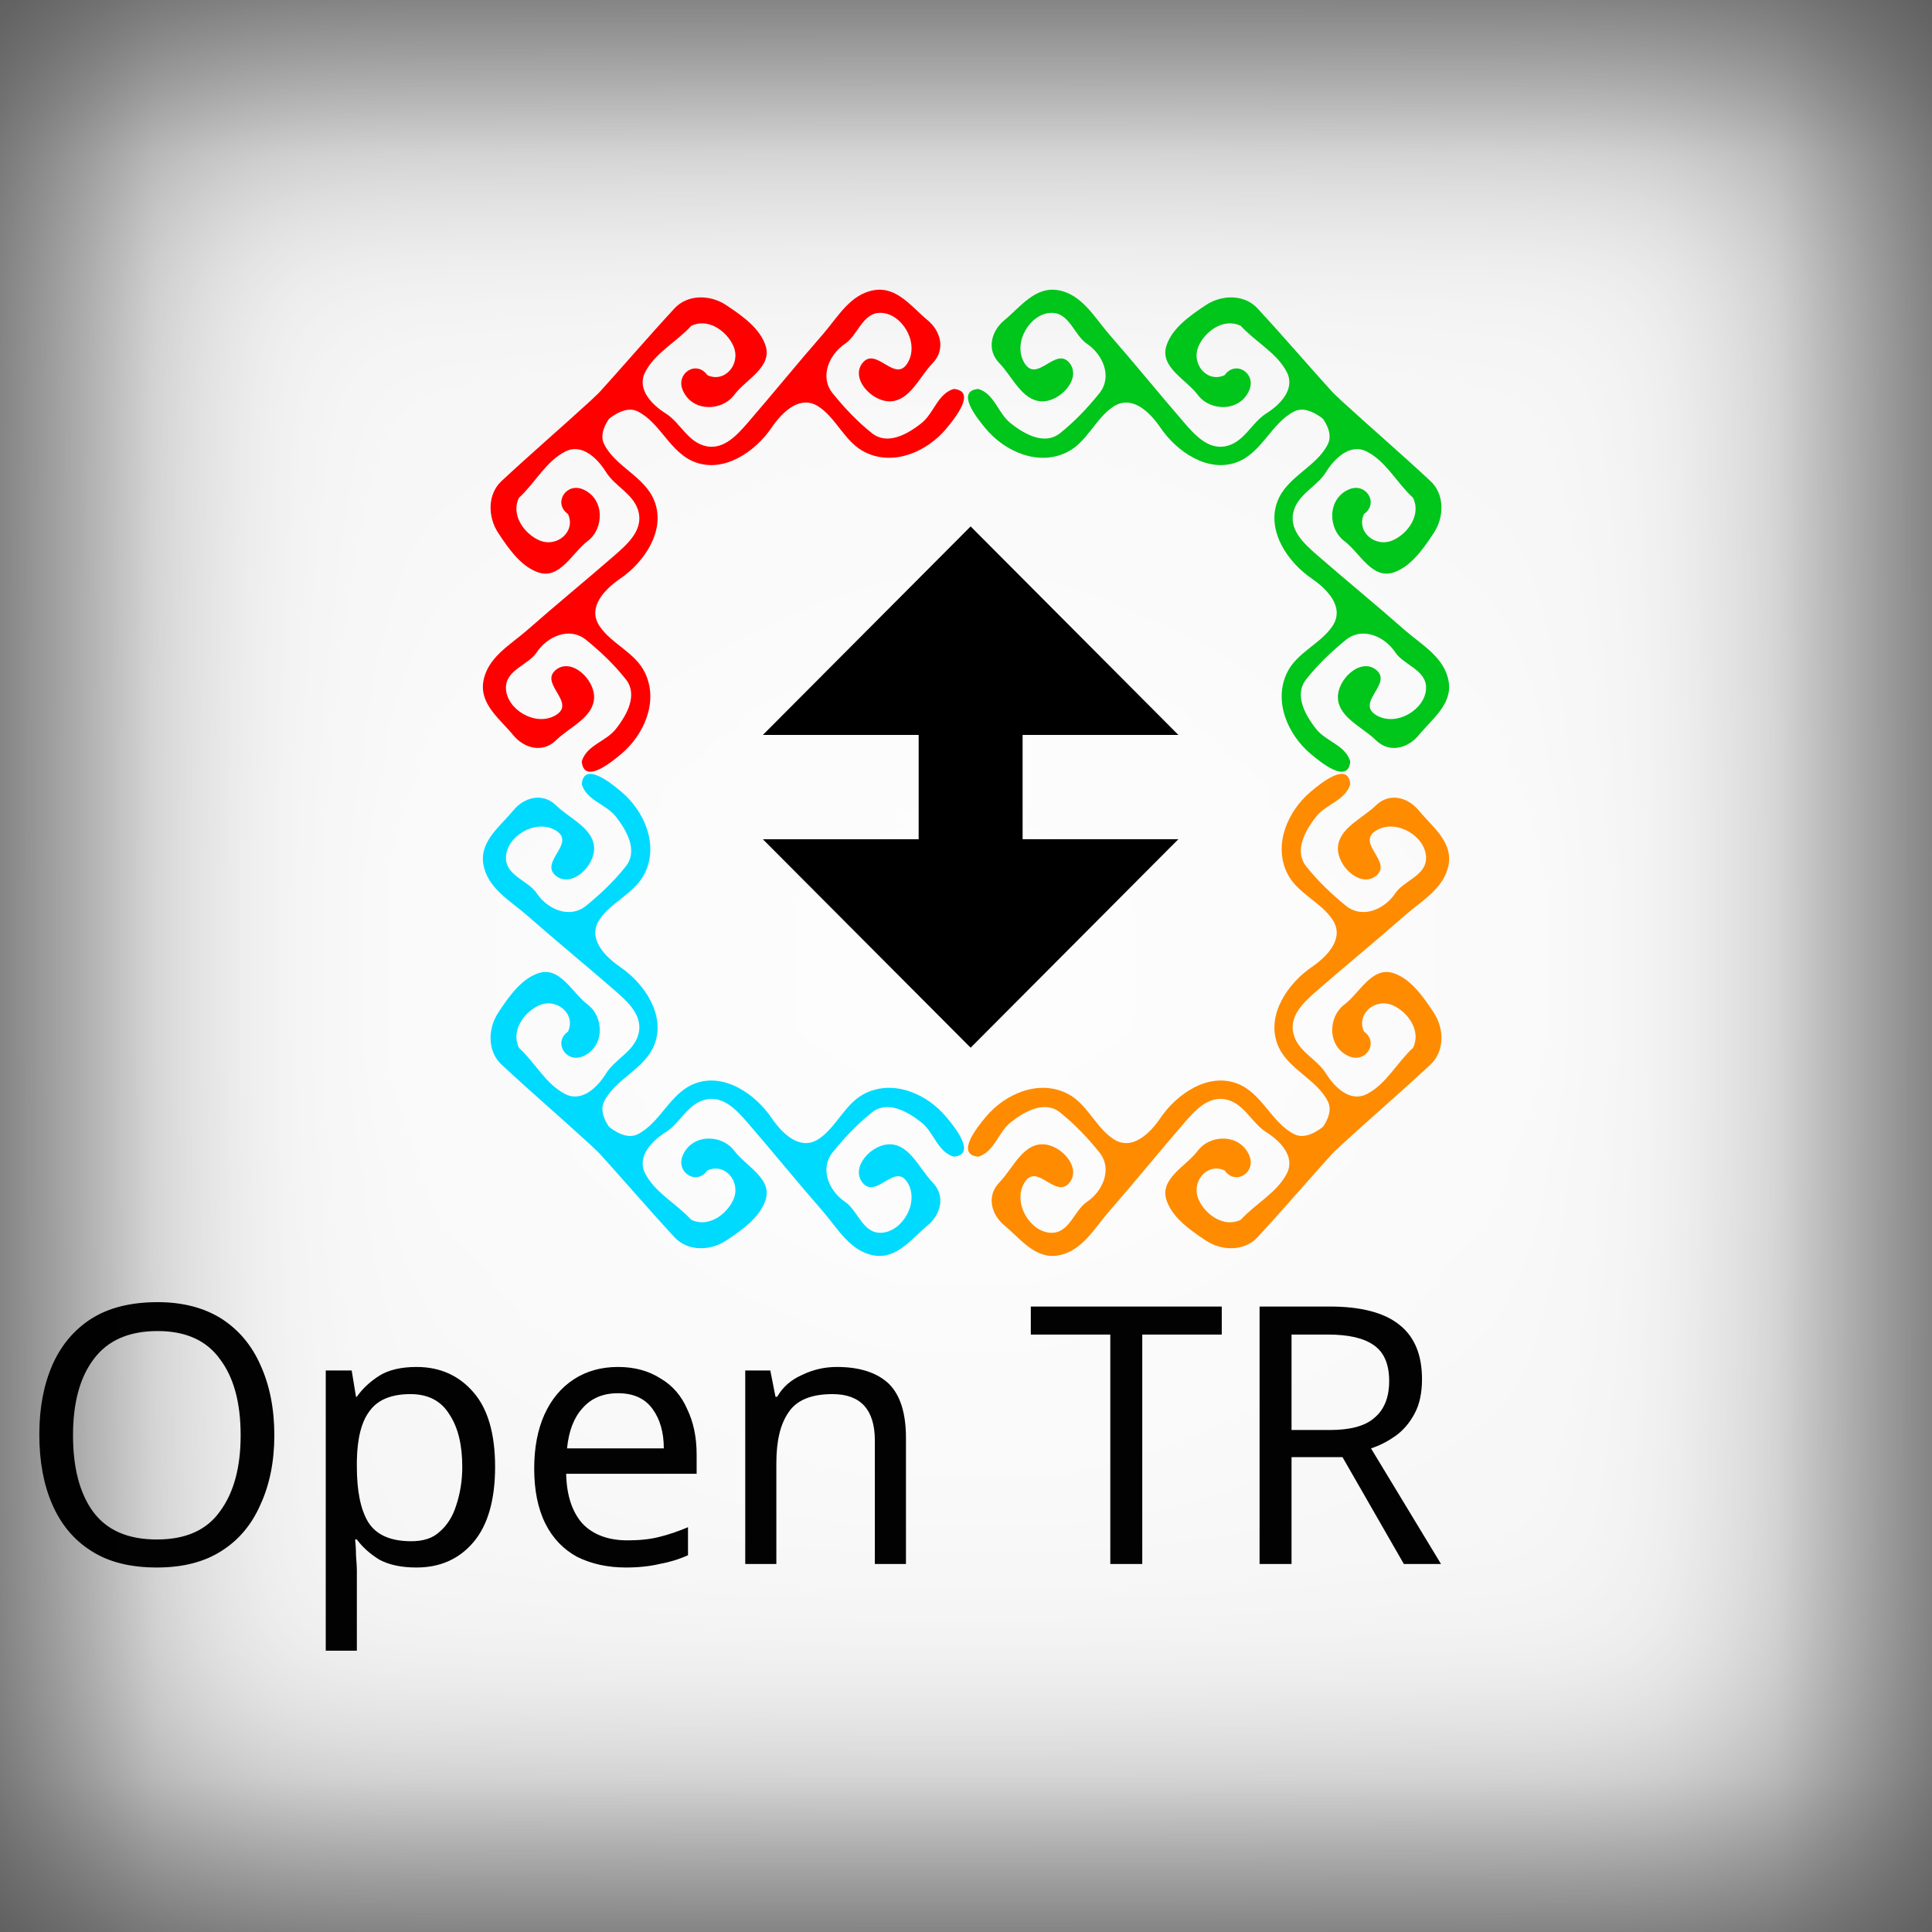
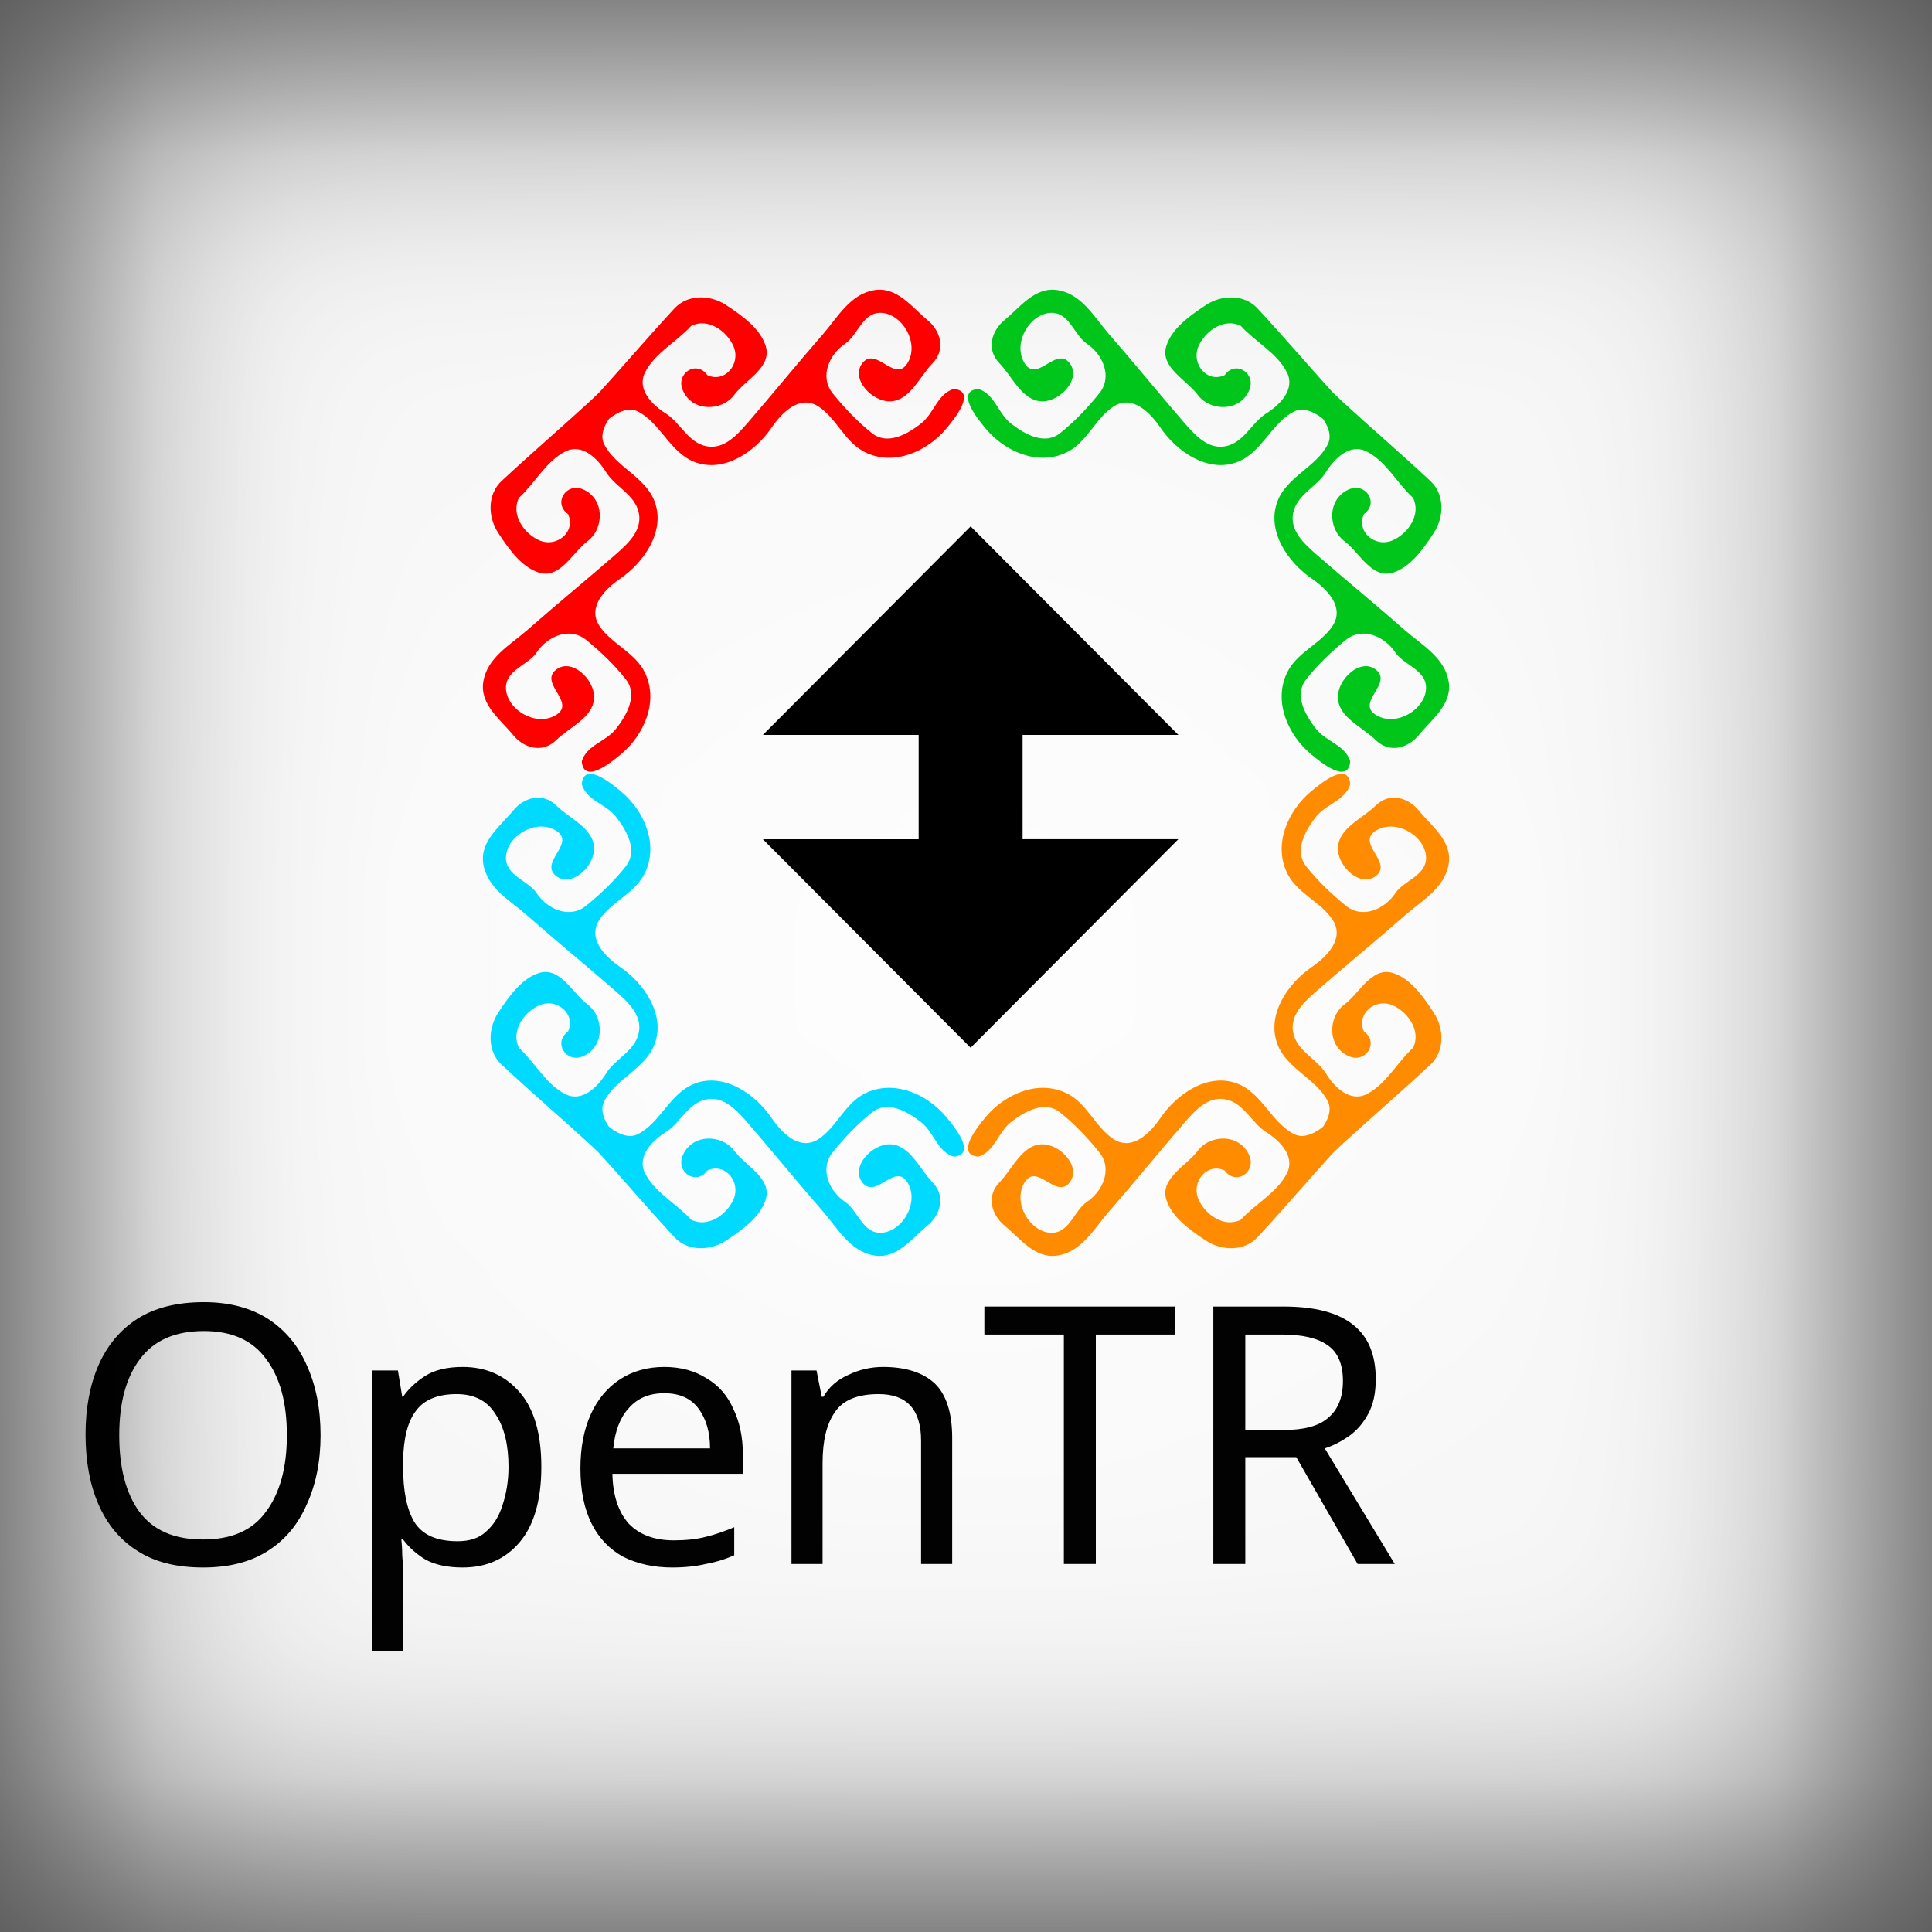
<svg xmlns="http://www.w3.org/2000/svg" xmlns:xlink="http://www.w3.org/1999/xlink" width="30mm" height="30mm" viewBox="0 0 30 30" version="1.1" id="svg38950">
  <defs id="defs38947">
    <linearGradient id="linearGradient1123">
      <stop style="stop-color:#ffffff;stop-opacity:1" offset="0" id="stop1119" />
      <stop style="stop-color:#ffffff;stop-opacity:0.8" offset="1" id="stop1121" />
    </linearGradient>
    <radialGradient xlink:href="#linearGradient1123" id="radialGradient1125" cx="14.988" cy="14.988" fx="14.988" fy="14.988" r="22.383" gradientTransform="matrix(2.794147,-0.02105915,0.01717713,2.279072,-27.1482,-18.85516)" gradientUnits="userSpaceOnUse" />
    <filter style="color-interpolation-filters:sRGB" id="filter2109" x="-0.145" y="-0.165" width="1.289" height="1.33">
      <feGaussianBlur stdDeviation="2.696" id="feGaussianBlur2111" />
    </filter>
  </defs>
  <g id="layer2">
    <rect style="fill:#000000;fill-opacity:0.681;stroke-width:0.106" id="rect39849" width="35.842" height="31.421" x="-2.933" y="-0.723" />
    <rect style="opacity:1;fill:url(#radialGradient1125);fill-opacity:1;stroke-width:0.132;filter:url(#filter2109)" id="rect1117" width="44.767" height="39.245" x="-7.395" y="-4.634" transform="matrix(0.9441511,0,0,0.9441511,0.8370658,0.8370659)" />
  </g>
  <g id="layer1" transform="translate(0,1.0765907e-5)">
    <g id="g39590" transform="translate(4.163845,4.5)">
      <g id="g35993" transform="matrix(1.279227,0,0,1.284203,-198.4331,-436.3777)">
        <g id="g33045" transform="translate(0,5.291666)">
          <g id="g37442-9-5" style="fill:#ff0000;fill-opacity:1;stroke:none;stroke-opacity:0.992" transform="matrix(1.739736,0,0,1.739736,-157.7451,315.7321)">
            <g id="g37432-8-9" style="fill:#ff0000;fill-opacity:1;stroke:none;stroke-opacity:0.992">
              <g id="g37424-1-8" transform="translate(0.6548104,0.7951269)" style="fill:#ff0000;fill-opacity:1;stroke:none;stroke-opacity:0.992">
                <path style="fill:#ff0000;fill-opacity:1;fill-rule:nonzero;stroke:none;stroke-width:0.014;stroke-opacity:0.992" d="m 181.456,10.751 c 0.188,-0.206 0.368,-0.416 0.559,-0.622 0.09,-0.097 0.246,-0.098 0.36,-0.023 0.13,0.085 0.237,0.168 0.275,0.281 0.05,0.15 -0.138,0.236 -0.218,0.343 -0.087,0.116 -0.293,0.12 -0.359,-0.031 -0.052,-0.118 0.095,-0.213 0.171,-0.106 0.121,0.057 0.237,-0.077 0.182,-0.202 -0.048,-0.107 -0.179,-0.198 -0.295,-0.14 -0.103,0.113 -0.254,0.188 -0.322,0.324 -0.058,0.117 0.05,0.225 0.143,0.283 0.106,0.066 0.156,0.205 0.289,0.23 0.122,0.022 0.214,-0.083 0.285,-0.164 0.177,-0.204 0.347,-0.413 0.526,-0.617 0.102,-0.117 0.189,-0.278 0.358,-0.305 0.158,-0.025 0.261,0.119 0.372,0.21 0.086,0.071 0.129,0.2 0.034,0.298 -0.091,0.093 -0.157,0.258 -0.292,0.265 -0.13,0.007 -0.286,-0.159 -0.196,-0.268 0.097,-0.116 0.23,0.153 0.317,-0.005 0.077,-0.139 -0.044,-0.337 -0.189,-0.342 -0.129,-0.004 -0.161,0.155 -0.251,0.215 -0.107,0.071 -0.182,0.226 -0.086,0.345 0.082,0.101 0.171,0.195 0.273,0.276 0.106,0.085 0.244,0.012 0.347,-0.07 0.086,-0.068 0.111,-0.203 0.224,-0.237 0.163,0.014 0.007,0.206 -0.052,0.276 -0.132,0.158 -0.364,0.262 -0.564,0.165 -0.142,-0.068 -0.2,-0.235 -0.326,-0.318 -0.131,-0.086 -0.256,0.04 -0.328,0.145 -0.114,0.168 -0.333,0.318 -0.537,0.24 -0.173,-0.066 -0.239,-0.273 -0.398,-0.352 -0.142,-0.071 -0.343,0.195 -0.343,0.195 0,0 -0.28,0.041 0.04,-0.288 z" id="use37418-0-91" />
              </g>
            </g>
          </g>
          <g id="g37442-9-5-44" style="fill:#ff0000;fill-opacity:1;stroke:none;stroke-opacity:0.992" transform="matrix(0,1.739736,1.739736,0,138.9469,19.02841)">
            <g id="g37432-8-9-2" style="fill:#ff0000;fill-opacity:1;stroke:none;stroke-opacity:0.992">
              <g id="g37424-1-8-9" transform="translate(0.6548104,0.7951269)" style="fill:#ff0000;fill-opacity:1;stroke:none;stroke-opacity:0.992">
                <path style="fill:#ff0000;fill-opacity:1;fill-rule:nonzero;stroke:none;stroke-width:0.014;stroke-opacity:0.992" d="m 181.456,10.751 c 0.188,-0.206 0.368,-0.416 0.559,-0.622 0.09,-0.097 0.246,-0.098 0.36,-0.023 0.13,0.085 0.237,0.168 0.275,0.281 0.05,0.15 -0.138,0.236 -0.218,0.343 -0.087,0.116 -0.293,0.12 -0.359,-0.031 -0.052,-0.118 0.095,-0.213 0.171,-0.106 0.121,0.057 0.237,-0.077 0.182,-0.202 -0.048,-0.107 -0.179,-0.198 -0.295,-0.14 -0.103,0.113 -0.254,0.188 -0.322,0.324 -0.058,0.117 0.05,0.225 0.143,0.283 0.106,0.066 0.156,0.205 0.289,0.23 0.122,0.022 0.214,-0.083 0.285,-0.164 0.177,-0.204 0.347,-0.413 0.526,-0.617 0.102,-0.117 0.189,-0.278 0.358,-0.305 0.158,-0.025 0.261,0.119 0.372,0.21 0.086,0.071 0.129,0.2 0.034,0.298 -0.091,0.093 -0.157,0.258 -0.292,0.265 -0.13,0.007 -0.286,-0.159 -0.196,-0.268 0.097,-0.116 0.23,0.153 0.317,-0.005 0.077,-0.139 -0.044,-0.337 -0.189,-0.342 -0.129,-0.004 -0.161,0.155 -0.251,0.215 -0.107,0.071 -0.182,0.226 -0.086,0.345 0.082,0.101 0.171,0.195 0.273,0.276 0.106,0.085 0.244,0.012 0.347,-0.07 0.086,-0.068 0.111,-0.203 0.224,-0.237 0.163,0.014 0.007,0.206 -0.052,0.276 -0.132,0.158 -0.364,0.262 -0.564,0.165 -0.142,-0.068 -0.2,-0.235 -0.326,-0.318 -0.131,-0.086 -0.256,0.04 -0.328,0.145 -0.114,0.168 -0.333,0.318 -0.537,0.24 -0.173,-0.066 -0.239,-0.273 -0.398,-0.352 -0.142,-0.071 -0.343,0.195 -0.343,0.195 0,0 -0.28,0.041 0.04,-0.288 z" id="use37418-0-91-2" />
              </g>
            </g>
          </g>
        </g>
        <g id="g33063" transform="matrix(-1,0,0,1,327.1809,5.291666)" style="fill:#00c51a;fill-opacity:1">
          <g id="g33053" style="fill:#00c51a;fill-opacity:1;stroke:none;stroke-opacity:0.992" transform="matrix(1.739736,0,0,1.739736,-157.7451,315.7321)">
            <g id="g33051" style="fill:#00c51a;fill-opacity:1;stroke:none;stroke-opacity:0.992">
              <g id="g33049" transform="translate(0.6548104,0.7951269)" style="fill:#00c51a;fill-opacity:1;stroke:none;stroke-opacity:0.992">
                <path style="fill:#00c51a;fill-opacity:1;fill-rule:nonzero;stroke:none;stroke-width:0.014;stroke-opacity:0.992" d="m 181.456,10.751 c 0.188,-0.206 0.368,-0.416 0.559,-0.622 0.09,-0.097 0.246,-0.098 0.36,-0.023 0.13,0.085 0.237,0.168 0.275,0.281 0.05,0.15 -0.138,0.236 -0.218,0.343 -0.087,0.116 -0.293,0.12 -0.359,-0.031 -0.052,-0.118 0.095,-0.213 0.171,-0.106 0.121,0.057 0.237,-0.077 0.182,-0.202 -0.048,-0.107 -0.179,-0.198 -0.295,-0.14 -0.103,0.113 -0.254,0.188 -0.322,0.324 -0.058,0.117 0.05,0.225 0.143,0.283 0.106,0.066 0.156,0.205 0.289,0.23 0.122,0.022 0.214,-0.083 0.285,-0.164 0.177,-0.204 0.347,-0.413 0.526,-0.617 0.102,-0.117 0.189,-0.278 0.358,-0.305 0.158,-0.025 0.261,0.119 0.372,0.21 0.086,0.071 0.129,0.2 0.034,0.298 -0.091,0.093 -0.157,0.258 -0.292,0.265 -0.13,0.007 -0.286,-0.159 -0.196,-0.268 0.097,-0.116 0.23,0.153 0.317,-0.005 0.077,-0.139 -0.044,-0.337 -0.189,-0.342 -0.129,-0.004 -0.161,0.155 -0.251,0.215 -0.107,0.071 -0.182,0.226 -0.086,0.345 0.082,0.101 0.171,0.195 0.273,0.276 0.106,0.085 0.244,0.012 0.347,-0.07 0.086,-0.068 0.111,-0.203 0.224,-0.237 0.163,0.014 0.007,0.206 -0.052,0.276 -0.132,0.158 -0.364,0.262 -0.564,0.165 -0.142,-0.068 -0.2,-0.235 -0.326,-0.318 -0.131,-0.086 -0.256,0.04 -0.328,0.145 -0.114,0.168 -0.333,0.318 -0.537,0.24 -0.173,-0.066 -0.239,-0.273 -0.398,-0.352 -0.142,-0.071 -0.343,0.195 -0.343,0.195 0,0 -0.28,0.041 0.04,-0.288 z" id="path33047" />
              </g>
            </g>
          </g>
          <g id="g33061" style="fill:#00c51a;fill-opacity:1;stroke:none;stroke-opacity:0.992" transform="matrix(0,1.739736,1.739736,0,138.9469,19.02841)">
            <g id="g33059" style="fill:#00c51a;fill-opacity:1;stroke:none;stroke-opacity:0.992">
              <g id="g33057" transform="translate(0.6548104,0.7951269)" style="fill:#00c51a;fill-opacity:1;stroke:none;stroke-opacity:0.992">
                <path style="fill:#00c51a;fill-opacity:1;fill-rule:nonzero;stroke:none;stroke-width:0.014;stroke-opacity:0.992" d="m 181.456,10.751 c 0.188,-0.206 0.368,-0.416 0.559,-0.622 0.09,-0.097 0.246,-0.098 0.36,-0.023 0.13,0.085 0.237,0.168 0.275,0.281 0.05,0.15 -0.138,0.236 -0.218,0.343 -0.087,0.116 -0.293,0.12 -0.359,-0.031 -0.052,-0.118 0.095,-0.213 0.171,-0.106 0.121,0.057 0.237,-0.077 0.182,-0.202 -0.048,-0.107 -0.179,-0.198 -0.295,-0.14 -0.103,0.113 -0.254,0.188 -0.322,0.324 -0.058,0.117 0.05,0.225 0.143,0.283 0.106,0.066 0.156,0.205 0.289,0.23 0.122,0.022 0.214,-0.083 0.285,-0.164 0.177,-0.204 0.347,-0.413 0.526,-0.617 0.102,-0.117 0.189,-0.278 0.358,-0.305 0.158,-0.025 0.261,0.119 0.372,0.21 0.086,0.071 0.129,0.2 0.034,0.298 -0.091,0.093 -0.157,0.258 -0.292,0.265 -0.13,0.007 -0.286,-0.159 -0.196,-0.268 0.097,-0.116 0.23,0.153 0.317,-0.005 0.077,-0.139 -0.044,-0.337 -0.189,-0.342 -0.129,-0.004 -0.161,0.155 -0.251,0.215 -0.107,0.071 -0.182,0.226 -0.086,0.345 0.082,0.101 0.171,0.195 0.273,0.276 0.106,0.085 0.244,0.012 0.347,-0.07 0.086,-0.068 0.111,-0.203 0.224,-0.237 0.163,0.014 0.007,0.206 -0.052,0.276 -0.132,0.158 -0.364,0.262 -0.564,0.165 -0.142,-0.068 -0.2,-0.235 -0.326,-0.318 -0.131,-0.086 -0.256,0.04 -0.328,0.145 -0.114,0.168 -0.333,0.318 -0.537,0.24 -0.173,-0.066 -0.239,-0.273 -0.398,-0.352 -0.142,-0.071 -0.343,0.195 -0.343,0.195 0,0 -0.28,0.041 0.04,-0.288 z" id="path33055" />
              </g>
            </g>
          </g>
        </g>
        <g id="g33099" transform="matrix(1,0,0,-1,0,685.9976)" style="fill:#00daff;fill-opacity:1">
          <g id="g33089" style="fill:#00daff;fill-opacity:1;stroke:none;stroke-opacity:0.992" transform="matrix(1.739736,0,0,1.739736,-157.7451,315.7321)">
            <g id="g33087" style="fill:#00daff;fill-opacity:1;stroke:none;stroke-opacity:0.992">
              <g id="g33085" transform="translate(0.6548104,0.7951269)" style="fill:#00daff;fill-opacity:1;stroke:none;stroke-opacity:0.992">
                <path style="fill:#00daff;fill-opacity:1;fill-rule:nonzero;stroke:none;stroke-width:0.014;stroke-opacity:0.992" d="m 181.456,10.751 c 0.188,-0.206 0.368,-0.416 0.559,-0.622 0.09,-0.097 0.246,-0.098 0.36,-0.023 0.13,0.085 0.237,0.168 0.275,0.281 0.05,0.15 -0.138,0.236 -0.218,0.343 -0.087,0.116 -0.293,0.12 -0.359,-0.031 -0.052,-0.118 0.095,-0.213 0.171,-0.106 0.121,0.057 0.237,-0.077 0.182,-0.202 -0.048,-0.107 -0.179,-0.198 -0.295,-0.14 -0.103,0.113 -0.254,0.188 -0.322,0.324 -0.058,0.117 0.05,0.225 0.143,0.283 0.106,0.066 0.156,0.205 0.289,0.23 0.122,0.022 0.214,-0.083 0.285,-0.164 0.177,-0.204 0.347,-0.413 0.526,-0.617 0.102,-0.117 0.189,-0.278 0.358,-0.305 0.158,-0.025 0.261,0.119 0.372,0.21 0.086,0.071 0.129,0.2 0.034,0.298 -0.091,0.093 -0.157,0.258 -0.292,0.265 -0.13,0.007 -0.286,-0.159 -0.196,-0.268 0.097,-0.116 0.23,0.153 0.317,-0.005 0.077,-0.139 -0.044,-0.337 -0.189,-0.342 -0.129,-0.004 -0.161,0.155 -0.251,0.215 -0.107,0.071 -0.182,0.226 -0.086,0.345 0.082,0.101 0.171,0.195 0.273,0.276 0.106,0.085 0.244,0.012 0.347,-0.07 0.086,-0.068 0.111,-0.203 0.224,-0.237 0.163,0.014 0.007,0.206 -0.052,0.276 -0.132,0.158 -0.364,0.262 -0.564,0.165 -0.142,-0.068 -0.2,-0.235 -0.326,-0.318 -0.131,-0.086 -0.256,0.04 -0.328,0.145 -0.114,0.168 -0.333,0.318 -0.537,0.24 -0.173,-0.066 -0.239,-0.273 -0.398,-0.352 -0.142,-0.071 -0.343,0.195 -0.343,0.195 0,0 -0.28,0.041 0.04,-0.288 z" id="path33083" />
              </g>
            </g>
          </g>
          <g id="g33097" style="fill:#00daff;fill-opacity:1;stroke:none;stroke-opacity:0.992" transform="matrix(0,1.739736,1.739736,0,138.9469,19.02841)">
            <g id="g33095" style="fill:#00daff;fill-opacity:1;stroke:none;stroke-opacity:0.992">
              <g id="g33093" transform="translate(0.6548104,0.7951269)" style="fill:#00daff;fill-opacity:1;stroke:none;stroke-opacity:0.992">
                <path style="fill:#00daff;fill-opacity:1;fill-rule:nonzero;stroke:none;stroke-width:0.014;stroke-opacity:0.992" d="m 181.456,10.751 c 0.188,-0.206 0.368,-0.416 0.559,-0.622 0.09,-0.097 0.246,-0.098 0.36,-0.023 0.13,0.085 0.237,0.168 0.275,0.281 0.05,0.15 -0.138,0.236 -0.218,0.343 -0.087,0.116 -0.293,0.12 -0.359,-0.031 -0.052,-0.118 0.095,-0.213 0.171,-0.106 0.121,0.057 0.237,-0.077 0.182,-0.202 -0.048,-0.107 -0.179,-0.198 -0.295,-0.14 -0.103,0.113 -0.254,0.188 -0.322,0.324 -0.058,0.117 0.05,0.225 0.143,0.283 0.106,0.066 0.156,0.205 0.289,0.23 0.122,0.022 0.214,-0.083 0.285,-0.164 0.177,-0.204 0.347,-0.413 0.526,-0.617 0.102,-0.117 0.189,-0.278 0.358,-0.305 0.158,-0.025 0.261,0.119 0.372,0.21 0.086,0.071 0.129,0.2 0.034,0.298 -0.091,0.093 -0.157,0.258 -0.292,0.265 -0.13,0.007 -0.286,-0.159 -0.196,-0.268 0.097,-0.116 0.23,0.153 0.317,-0.005 0.077,-0.139 -0.044,-0.337 -0.189,-0.342 -0.129,-0.004 -0.161,0.155 -0.251,0.215 -0.107,0.071 -0.182,0.226 -0.086,0.345 0.082,0.101 0.171,0.195 0.273,0.276 0.106,0.085 0.244,0.012 0.347,-0.07 0.086,-0.068 0.111,-0.203 0.224,-0.237 0.163,0.014 0.007,0.206 -0.052,0.276 -0.132,0.158 -0.364,0.262 -0.564,0.165 -0.142,-0.068 -0.2,-0.235 -0.326,-0.318 -0.131,-0.086 -0.256,0.04 -0.328,0.145 -0.114,0.168 -0.333,0.318 -0.537,0.24 -0.173,-0.066 -0.239,-0.273 -0.398,-0.352 -0.142,-0.071 -0.343,0.195 -0.343,0.195 0,0 -0.28,0.041 0.04,-0.288 z" id="path33091" />
              </g>
            </g>
          </g>
        </g>
        <g id="g33117" transform="rotate(180,163.5905,342.9988)" style="fill:#ff8b00;fill-opacity:1">
          <g id="g33107" style="fill:#ff8b00;fill-opacity:1;stroke:none;stroke-opacity:0.992" transform="matrix(1.739736,0,0,1.739736,-157.7451,315.7321)">
            <g id="g33105" style="fill:#ff8b00;fill-opacity:1;stroke:none;stroke-opacity:0.992">
              <g id="g33103" transform="translate(0.6548104,0.7951269)" style="fill:#ff8b00;fill-opacity:1;stroke:none;stroke-opacity:0.992">
                <path style="fill:#ff8b00;fill-opacity:1;fill-rule:nonzero;stroke:none;stroke-width:0.014;stroke-opacity:0.992" d="m 181.456,10.751 c 0.188,-0.206 0.368,-0.416 0.559,-0.622 0.09,-0.097 0.246,-0.098 0.36,-0.023 0.13,0.085 0.237,0.168 0.275,0.281 0.05,0.15 -0.138,0.236 -0.218,0.343 -0.087,0.116 -0.293,0.12 -0.359,-0.031 -0.052,-0.118 0.095,-0.213 0.171,-0.106 0.121,0.057 0.237,-0.077 0.182,-0.202 -0.048,-0.107 -0.179,-0.198 -0.295,-0.14 -0.103,0.113 -0.254,0.188 -0.322,0.324 -0.058,0.117 0.05,0.225 0.143,0.283 0.106,0.066 0.156,0.205 0.289,0.23 0.122,0.022 0.214,-0.083 0.285,-0.164 0.177,-0.204 0.347,-0.413 0.526,-0.617 0.102,-0.117 0.189,-0.278 0.358,-0.305 0.158,-0.025 0.261,0.119 0.372,0.21 0.086,0.071 0.129,0.2 0.034,0.298 -0.091,0.093 -0.157,0.258 -0.292,0.265 -0.13,0.007 -0.286,-0.159 -0.196,-0.268 0.097,-0.116 0.23,0.153 0.317,-0.005 0.077,-0.139 -0.044,-0.337 -0.189,-0.342 -0.129,-0.004 -0.161,0.155 -0.251,0.215 -0.107,0.071 -0.182,0.226 -0.086,0.345 0.082,0.101 0.171,0.195 0.273,0.276 0.106,0.085 0.244,0.012 0.347,-0.07 0.086,-0.068 0.111,-0.203 0.224,-0.237 0.163,0.014 0.007,0.206 -0.052,0.276 -0.132,0.158 -0.364,0.262 -0.564,0.165 -0.142,-0.068 -0.2,-0.235 -0.326,-0.318 -0.131,-0.086 -0.256,0.04 -0.328,0.145 -0.114,0.168 -0.333,0.318 -0.537,0.24 -0.173,-0.066 -0.239,-0.273 -0.398,-0.352 -0.142,-0.071 -0.343,0.195 -0.343,0.195 0,0 -0.28,0.041 0.04,-0.288 z" id="path33101" />
              </g>
            </g>
          </g>
          <g id="g33115" style="fill:#ff8b00;fill-opacity:1;stroke:none;stroke-opacity:0.992" transform="matrix(0,1.739736,1.739736,0,138.9469,19.02841)">
            <g id="g33113" style="fill:#ff8b00;fill-opacity:1;stroke:none;stroke-opacity:0.992">
              <g id="g33111" transform="translate(0.6548104,0.7951269)" style="fill:#ff8b00;fill-opacity:1;stroke:none;stroke-opacity:0.992">
                <path style="fill:#ff8b00;fill-opacity:1;fill-rule:nonzero;stroke:none;stroke-width:0.014;stroke-opacity:0.992" d="m 181.456,10.751 c 0.188,-0.206 0.368,-0.416 0.559,-0.622 0.09,-0.097 0.246,-0.098 0.36,-0.023 0.13,0.085 0.237,0.168 0.275,0.281 0.05,0.15 -0.138,0.236 -0.218,0.343 -0.087,0.116 -0.293,0.12 -0.359,-0.031 -0.052,-0.118 0.095,-0.213 0.171,-0.106 0.121,0.057 0.237,-0.077 0.182,-0.202 -0.048,-0.107 -0.179,-0.198 -0.295,-0.14 -0.103,0.113 -0.254,0.188 -0.322,0.324 -0.058,0.117 0.05,0.225 0.143,0.283 0.106,0.066 0.156,0.205 0.289,0.23 0.122,0.022 0.214,-0.083 0.285,-0.164 0.177,-0.204 0.347,-0.413 0.526,-0.617 0.102,-0.117 0.189,-0.278 0.358,-0.305 0.158,-0.025 0.261,0.119 0.372,0.21 0.086,0.071 0.129,0.2 0.034,0.298 -0.091,0.093 -0.157,0.258 -0.292,0.265 -0.13,0.007 -0.286,-0.159 -0.196,-0.268 0.097,-0.116 0.23,0.153 0.317,-0.005 0.077,-0.139 -0.044,-0.337 -0.189,-0.342 -0.129,-0.004 -0.161,0.155 -0.251,0.215 -0.107,0.071 -0.182,0.226 -0.086,0.345 0.082,0.101 0.171,0.195 0.273,0.276 0.106,0.085 0.244,0.012 0.347,-0.07 0.086,-0.068 0.111,-0.203 0.224,-0.237 0.163,0.014 0.007,0.206 -0.052,0.276 -0.132,0.158 -0.364,0.262 -0.564,0.165 -0.142,-0.068 -0.2,-0.235 -0.326,-0.318 -0.131,-0.086 -0.256,0.04 -0.328,0.145 -0.114,0.168 -0.333,0.318 -0.537,0.24 -0.173,-0.066 -0.239,-0.273 -0.398,-0.352 -0.142,-0.071 -0.343,0.195 -0.343,0.195 0,0 -0.28,0.041 0.04,-0.288 z" id="path33109" />
              </g>
            </g>
          </g>
        </g>
      </g>
      <path style="fill:#000000;fill-opacity:1;stroke:none;stroke-width:0.037" d="M 7.682,8.532 H 10.101 V 6.912 H 7.682 L 10.908,3.674 14.134,6.912 h -2.419 v 1.619 h 2.419 l -3.226,3.238 z" id="path75190-0-7-8-8-9-4" />
    </g>
    <text xml:space="preserve" style="font-style:normal;font-variant:normal;font-weight:normal;font-stretch:normal;font-size:6.433px;line-height:1.25;font-family:'Maven Pro';-inkscape-font-specification:'Maven Pro, Normal';font-variant-ligatures:normal;font-variant-caps:normal;font-variant-numeric:normal;font-variant-east-asian:normal;text-align:center;letter-spacing:0px;text-anchor:middle;white-space:pre;inline-size:47.324;fill:#000000;fill-opacity:0.99;stroke:none;stroke-width:0.302;stroke-miterlimit:4;stroke-dasharray:none;stroke-opacity:1" x="56.459" y="31.405" id="text14393-3-5-4-1-1-1-4-3" transform="matrix(0.8586777,0,0,0.8703059,-33.52189,-3.047337)">
-       <tspan x="56.459" y="31.405" id="tspan5527">Open TR</tspan>
+       <tspan x="56.459" y="31.405" id="tspan2979">OpenTR</tspan>
    </text>
  </g>
</svg>
